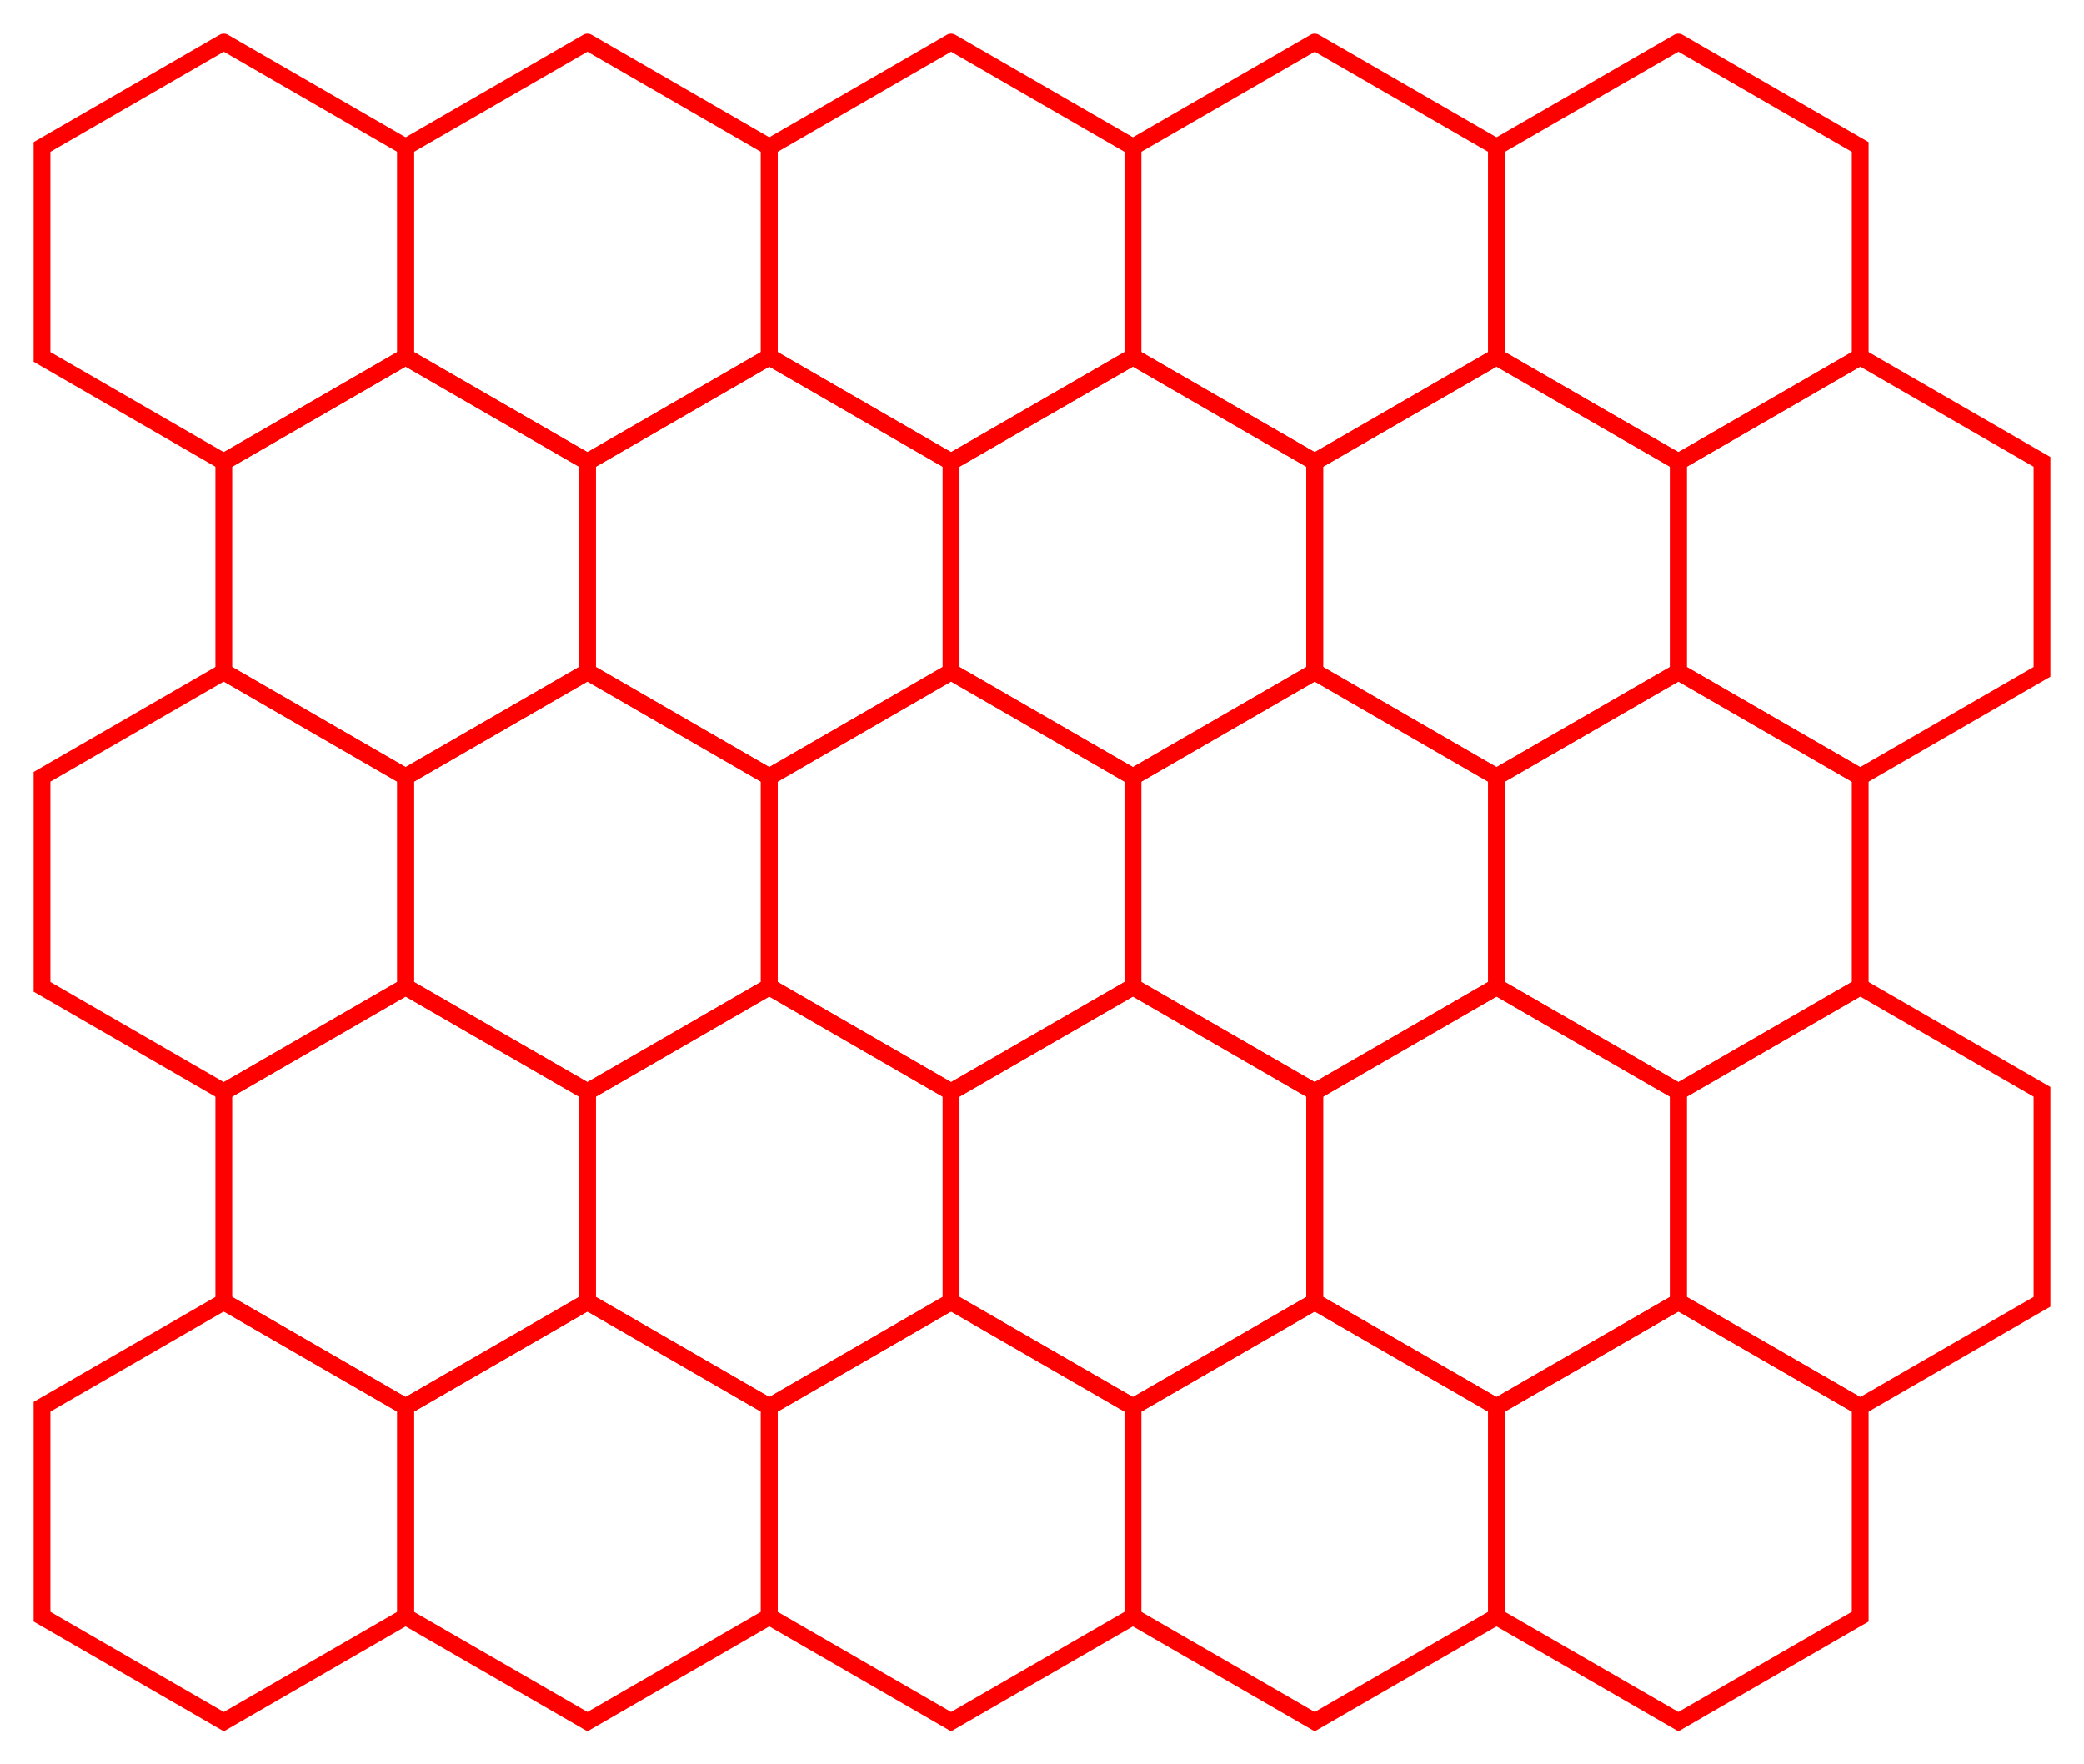
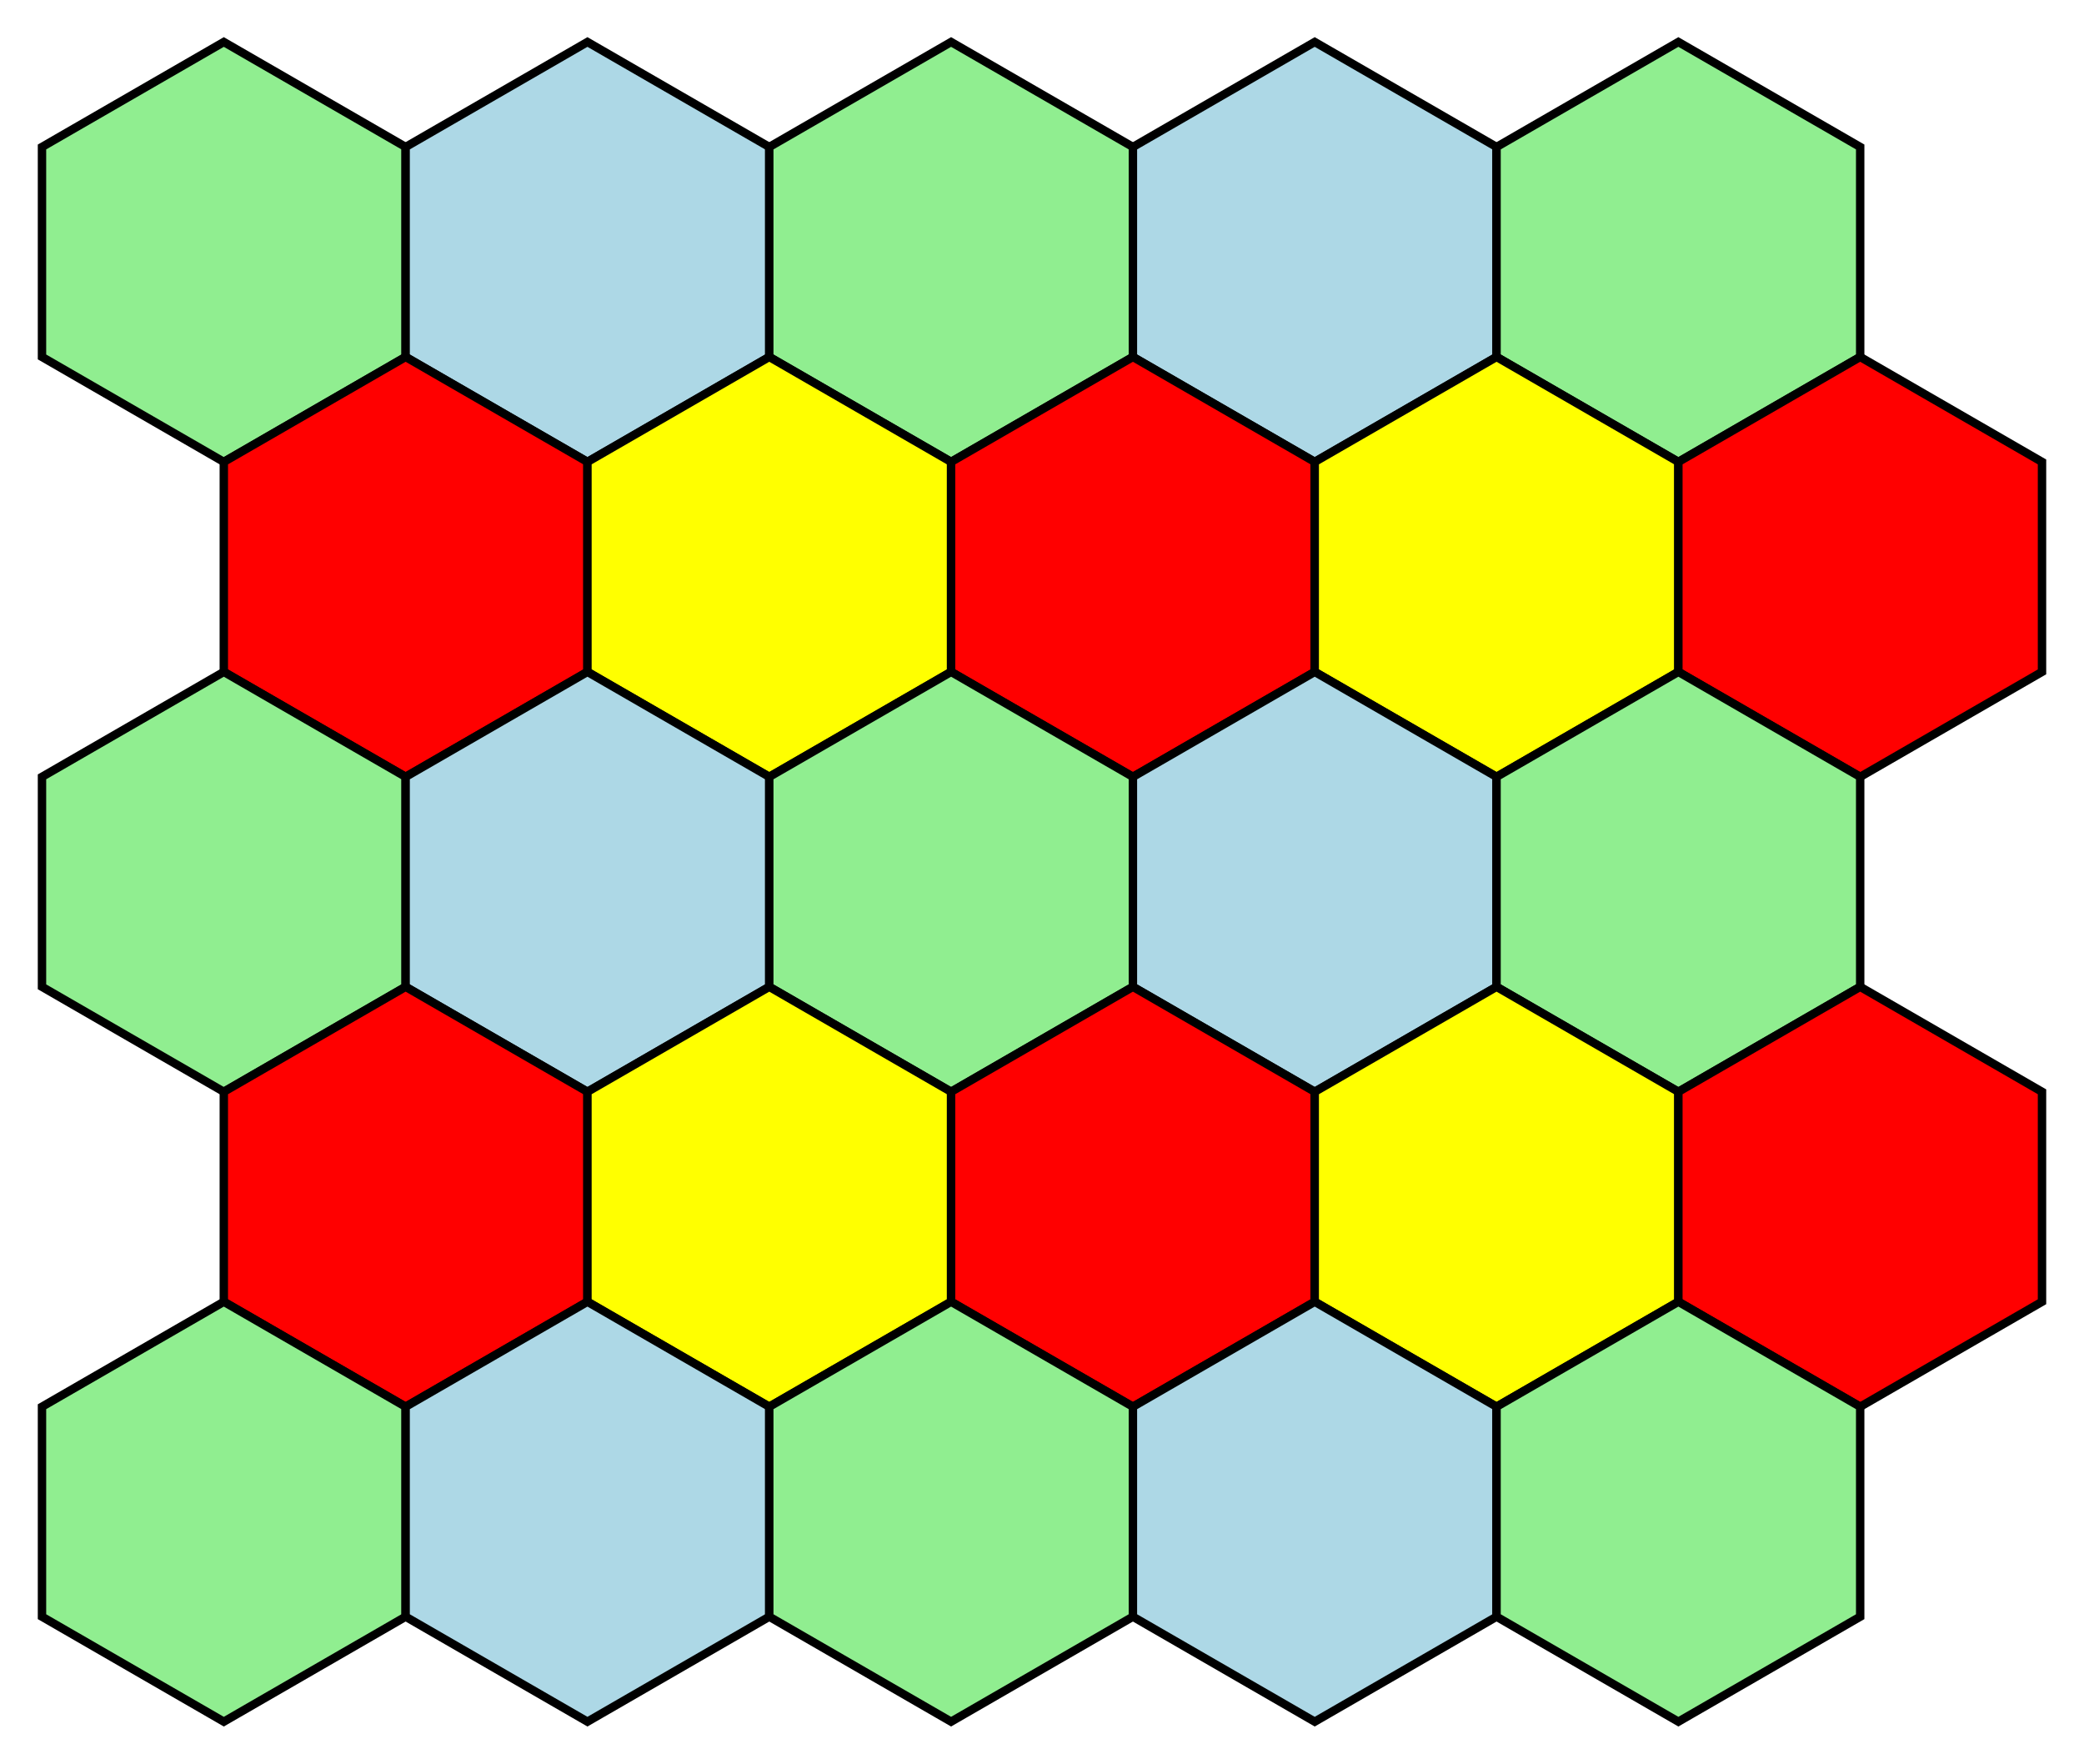
<svg xmlns="http://www.w3.org/2000/svg" width="248.157" height="210.0" viewBox="0 0 248.157 210.0">
-   <polyline points="26.651,5.0 48.301,17.5 48.301,42.5 26.651,55.0 5.0,42.5 5.0,17.5 26.651,5.0" stroke="red" stroke-linecap="round" stroke-width="2" fill="none" />
-   <polyline points="69.952,5.0 91.603,17.5 91.603,42.5 69.952,55.0 48.301,42.5 48.301,17.5 69.952,5.0" stroke="red" stroke-linecap="round" stroke-width="2" fill="none" />
-   <polyline points="113.253,5.0 134.904,17.5 134.904,42.5 113.253,55.0 91.603,42.5 91.603,17.5 113.253,5.0" stroke="red" stroke-linecap="round" stroke-width="2" fill="none" />
-   <polyline points="156.554,5.0 178.205,17.5 178.205,42.5 156.554,55.0 134.904,42.5 134.904,17.5 156.554,5.0" stroke="red" stroke-linecap="round" stroke-width="2" fill="none" />
-   <polyline points="199.856,5.0 221.506,17.5 221.506,42.5 199.856,55.0 178.205,42.5 178.205,17.5 199.856,5.0" stroke="red" stroke-linecap="round" stroke-width="2" fill="none" />
-   <polyline points="48.301,42.5 69.952,55.0 69.952,80.0 48.301,92.5 26.651,80.0 26.651,55.0 48.301,42.5" stroke="red" stroke-linecap="round" stroke-width="2" fill="none" />
-   <polyline points="91.603,42.5 113.253,55.0 113.253,80.0 91.603,92.5 69.952,80.0 69.952,55.0 91.603,42.5" stroke="red" stroke-linecap="round" stroke-width="2" fill="none" />
-   <polyline points="134.904,42.5 156.554,55.0 156.554,80.0 134.904,92.5 113.253,80.0 113.253,55.0 134.904,42.5" stroke="red" stroke-linecap="round" stroke-width="2" fill="none" />
-   <polyline points="178.205,42.5 199.856,55.0 199.856,80.0 178.205,92.5 156.554,80.0 156.554,55.0 178.205,42.5" stroke="red" stroke-linecap="round" stroke-width="2" fill="none" />
-   <polyline points="221.506,42.5 243.157,55.0 243.157,80.0 221.506,92.5 199.856,80.0 199.856,55.0 221.506,42.5" stroke="red" stroke-linecap="round" stroke-width="2" fill="none" />
-   <polyline points="26.651,80.0 48.301,92.5 48.301,117.5 26.651,130.0 5.0,117.5 5.0,92.5 26.651,80.0" stroke="red" stroke-linecap="round" stroke-width="2" fill="none" />
-   <polyline points="69.952,80.0 91.603,92.5 91.603,117.5 69.952,130.0 48.301,117.5 48.301,92.5 69.952,80.0" stroke="red" stroke-linecap="round" stroke-width="2" fill="none" />
-   <polyline points="113.253,80.0 134.904,92.5 134.904,117.5 113.253,130.0 91.603,117.5 91.603,92.5 113.253,80.0" stroke="red" stroke-linecap="round" stroke-width="2" fill="none" />
-   <polyline points="156.554,80.0 178.205,92.5 178.205,117.5 156.554,130.0 134.904,117.5 134.904,92.5 156.554,80.0" stroke="red" stroke-linecap="round" stroke-width="2" fill="none" />
-   <polyline points="199.856,80.0 221.506,92.5 221.506,117.5 199.856,130.0 178.205,117.5 178.205,92.5 199.856,80.0" stroke="red" stroke-linecap="round" stroke-width="2" fill="none" />
-   <polyline points="48.301,117.5 69.952,130.0 69.952,155.0 48.301,167.5 26.651,155.0 26.651,130.0 48.301,117.5" stroke="red" stroke-linecap="round" stroke-width="2" fill="none" />
-   <polyline points="91.603,117.5 113.253,130.0 113.253,155.0 91.603,167.5 69.952,155.0 69.952,130.0 91.603,117.5" stroke="red" stroke-linecap="round" stroke-width="2" fill="none" />
-   <polyline points="134.904,117.5 156.554,130.0 156.554,155.0 134.904,167.5 113.253,155.0 113.253,130.0 134.904,117.5" stroke="red" stroke-linecap="round" stroke-width="2" fill="none" />
-   <polyline points="178.205,117.5 199.856,130.0 199.856,155.0 178.205,167.5 156.554,155.0 156.554,130.0 178.205,117.5" stroke="red" stroke-linecap="round" stroke-width="2" fill="none" />
-   <polyline points="221.506,117.5 243.157,130.0 243.157,155.0 221.506,167.5 199.856,155.0 199.856,130.0 221.506,117.5" stroke="red" stroke-linecap="round" stroke-width="2" fill="none" />
-   <polyline points="26.651,155.0 48.301,167.5 48.301,192.5 26.651,205.0 5.0,192.5 5.0,167.5 26.651,155.0" stroke="red" stroke-linecap="round" stroke-width="2" fill="none" />
-   <polyline points="69.952,155.0 91.603,167.5 91.603,192.5 69.952,205.0 48.301,192.5 48.301,167.5 69.952,155.0" stroke="red" stroke-linecap="round" stroke-width="2" fill="none" />
-   <polyline points="113.253,155.0 134.904,167.5 134.904,192.5 113.253,205.0 91.603,192.5 91.603,167.5 113.253,155.0" stroke="red" stroke-linecap="round" stroke-width="2" fill="none" />
-   <polyline points="156.554,155.0 178.205,167.5 178.205,192.5 156.554,205.0 134.904,192.5 134.904,167.5 156.554,155.0" stroke="red" stroke-linecap="round" stroke-width="2" fill="none" />
-   <polyline points="199.856,155.0 221.506,167.5 221.506,192.5 199.856,205.0 178.205,192.5 178.205,167.5 199.856,155.0" stroke="red" stroke-linecap="round" stroke-width="2" fill="none" />
+   <polygon points="26.651,5.0 48.301,17.5 48.301,42.5 26.651,55.0 5.0,42.5 5.0,17.5" stroke="black" stroke-linecap="round" stroke-width="1" fill="lightgreen" />
+   <polygon points="69.952,5.0 91.603,17.5 91.603,42.5 69.952,55.0 48.301,42.5 48.301,17.5" stroke="black" stroke-linecap="round" stroke-width="1" fill="lightblue" />
+   <polygon points="113.253,5.0 134.904,17.5 134.904,42.5 113.253,55.0 91.603,42.5 91.603,17.5" stroke="black" stroke-linecap="round" stroke-width="1" fill="lightgreen" />
+   <polygon points="156.554,5.0 178.205,17.5 178.205,42.5 156.554,55.0 134.904,42.5 134.904,17.5" stroke="black" stroke-linecap="round" stroke-width="1" fill="lightblue" />
+   <polygon points="199.856,5.0 221.506,17.5 221.506,42.5 199.856,55.0 178.205,42.5 178.205,17.5" stroke="black" stroke-linecap="round" stroke-width="1" fill="lightgreen" />
+   <polygon points="48.301,42.5 69.952,55.0 69.952,80.0 48.301,92.5 26.651,80.0 26.651,55.0" stroke="black" stroke-linecap="round" stroke-width="1" fill="red" />
+   <polygon points="91.603,42.5 113.253,55.0 113.253,80.0 91.603,92.5 69.952,80.0 69.952,55.0" stroke="black" stroke-linecap="round" stroke-width="1" fill="yellow" />
+   <polygon points="134.904,42.5 156.554,55.0 156.554,80.0 134.904,92.5 113.253,80.0 113.253,55.0" stroke="black" stroke-linecap="round" stroke-width="1" fill="red" />
+   <polygon points="178.205,42.5 199.856,55.0 199.856,80.0 178.205,92.5 156.554,80.0 156.554,55.0" stroke="black" stroke-linecap="round" stroke-width="1" fill="yellow" />
+   <polygon points="221.506,42.5 243.157,55.0 243.157,80.0 221.506,92.5 199.856,80.0 199.856,55.0" stroke="black" stroke-linecap="round" stroke-width="1" fill="red" />
+   <polygon points="26.651,80.0 48.301,92.5 48.301,117.5 26.651,130.0 5.0,117.5 5.0,92.5" stroke="black" stroke-linecap="round" stroke-width="1" fill="lightgreen" />
+   <polygon points="69.952,80.0 91.603,92.5 91.603,117.5 69.952,130.0 48.301,117.5 48.301,92.5" stroke="black" stroke-linecap="round" stroke-width="1" fill="lightblue" />
+   <polygon points="113.253,80.0 134.904,92.5 134.904,117.5 113.253,130.0 91.603,117.5 91.603,92.5" stroke="black" stroke-linecap="round" stroke-width="1" fill="lightgreen" />
+   <polygon points="156.554,80.0 178.205,92.5 178.205,117.5 156.554,130.0 134.904,117.5 134.904,92.5" stroke="black" stroke-linecap="round" stroke-width="1" fill="lightblue" />
+   <polygon points="199.856,80.0 221.506,92.5 221.506,117.5 199.856,130.0 178.205,117.5 178.205,92.5" stroke="black" stroke-linecap="round" stroke-width="1" fill="lightgreen" />
+   <polygon points="48.301,117.5 69.952,130.0 69.952,155.0 48.301,167.5 26.651,155.0 26.651,130.0" stroke="black" stroke-linecap="round" stroke-width="1" fill="red" />
+   <polygon points="91.603,117.5 113.253,130.0 113.253,155.0 91.603,167.5 69.952,155.0 69.952,130.0" stroke="black" stroke-linecap="round" stroke-width="1" fill="yellow" />
+   <polygon points="134.904,117.5 156.554,130.0 156.554,155.0 134.904,167.5 113.253,155.0 113.253,130.0" stroke="black" stroke-linecap="round" stroke-width="1" fill="red" />
+   <polygon points="178.205,117.5 199.856,130.0 199.856,155.0 178.205,167.5 156.554,155.0 156.554,130.0" stroke="black" stroke-linecap="round" stroke-width="1" fill="yellow" />
+   <polygon points="221.506,117.5 243.157,130.0 243.157,155.0 221.506,167.5 199.856,155.0 199.856,130.0" stroke="black" stroke-linecap="round" stroke-width="1" fill="red" />
+   <polygon points="26.651,155.0 48.301,167.5 48.301,192.5 26.651,205.0 5.0,192.5 5.0,167.5" stroke="black" stroke-linecap="round" stroke-width="1" fill="lightgreen" />
+   <polygon points="69.952,155.0 91.603,167.5 91.603,192.5 69.952,205.0 48.301,192.5 48.301,167.5" stroke="black" stroke-linecap="round" stroke-width="1" fill="lightblue" />
+   <polygon points="113.253,155.0 134.904,167.5 134.904,192.5 113.253,205.0 91.603,192.5 91.603,167.5" stroke="black" stroke-linecap="round" stroke-width="1" fill="lightgreen" />
+   <polygon points="156.554,155.0 178.205,167.5 178.205,192.5 156.554,205.0 134.904,192.5 134.904,167.5" stroke="black" stroke-linecap="round" stroke-width="1" fill="lightblue" />
+   <polygon points="199.856,155.0 221.506,167.5 221.506,192.5 199.856,205.0 178.205,192.5 178.205,167.5" stroke="black" stroke-linecap="round" stroke-width="1" fill="lightgreen" />
</svg>
